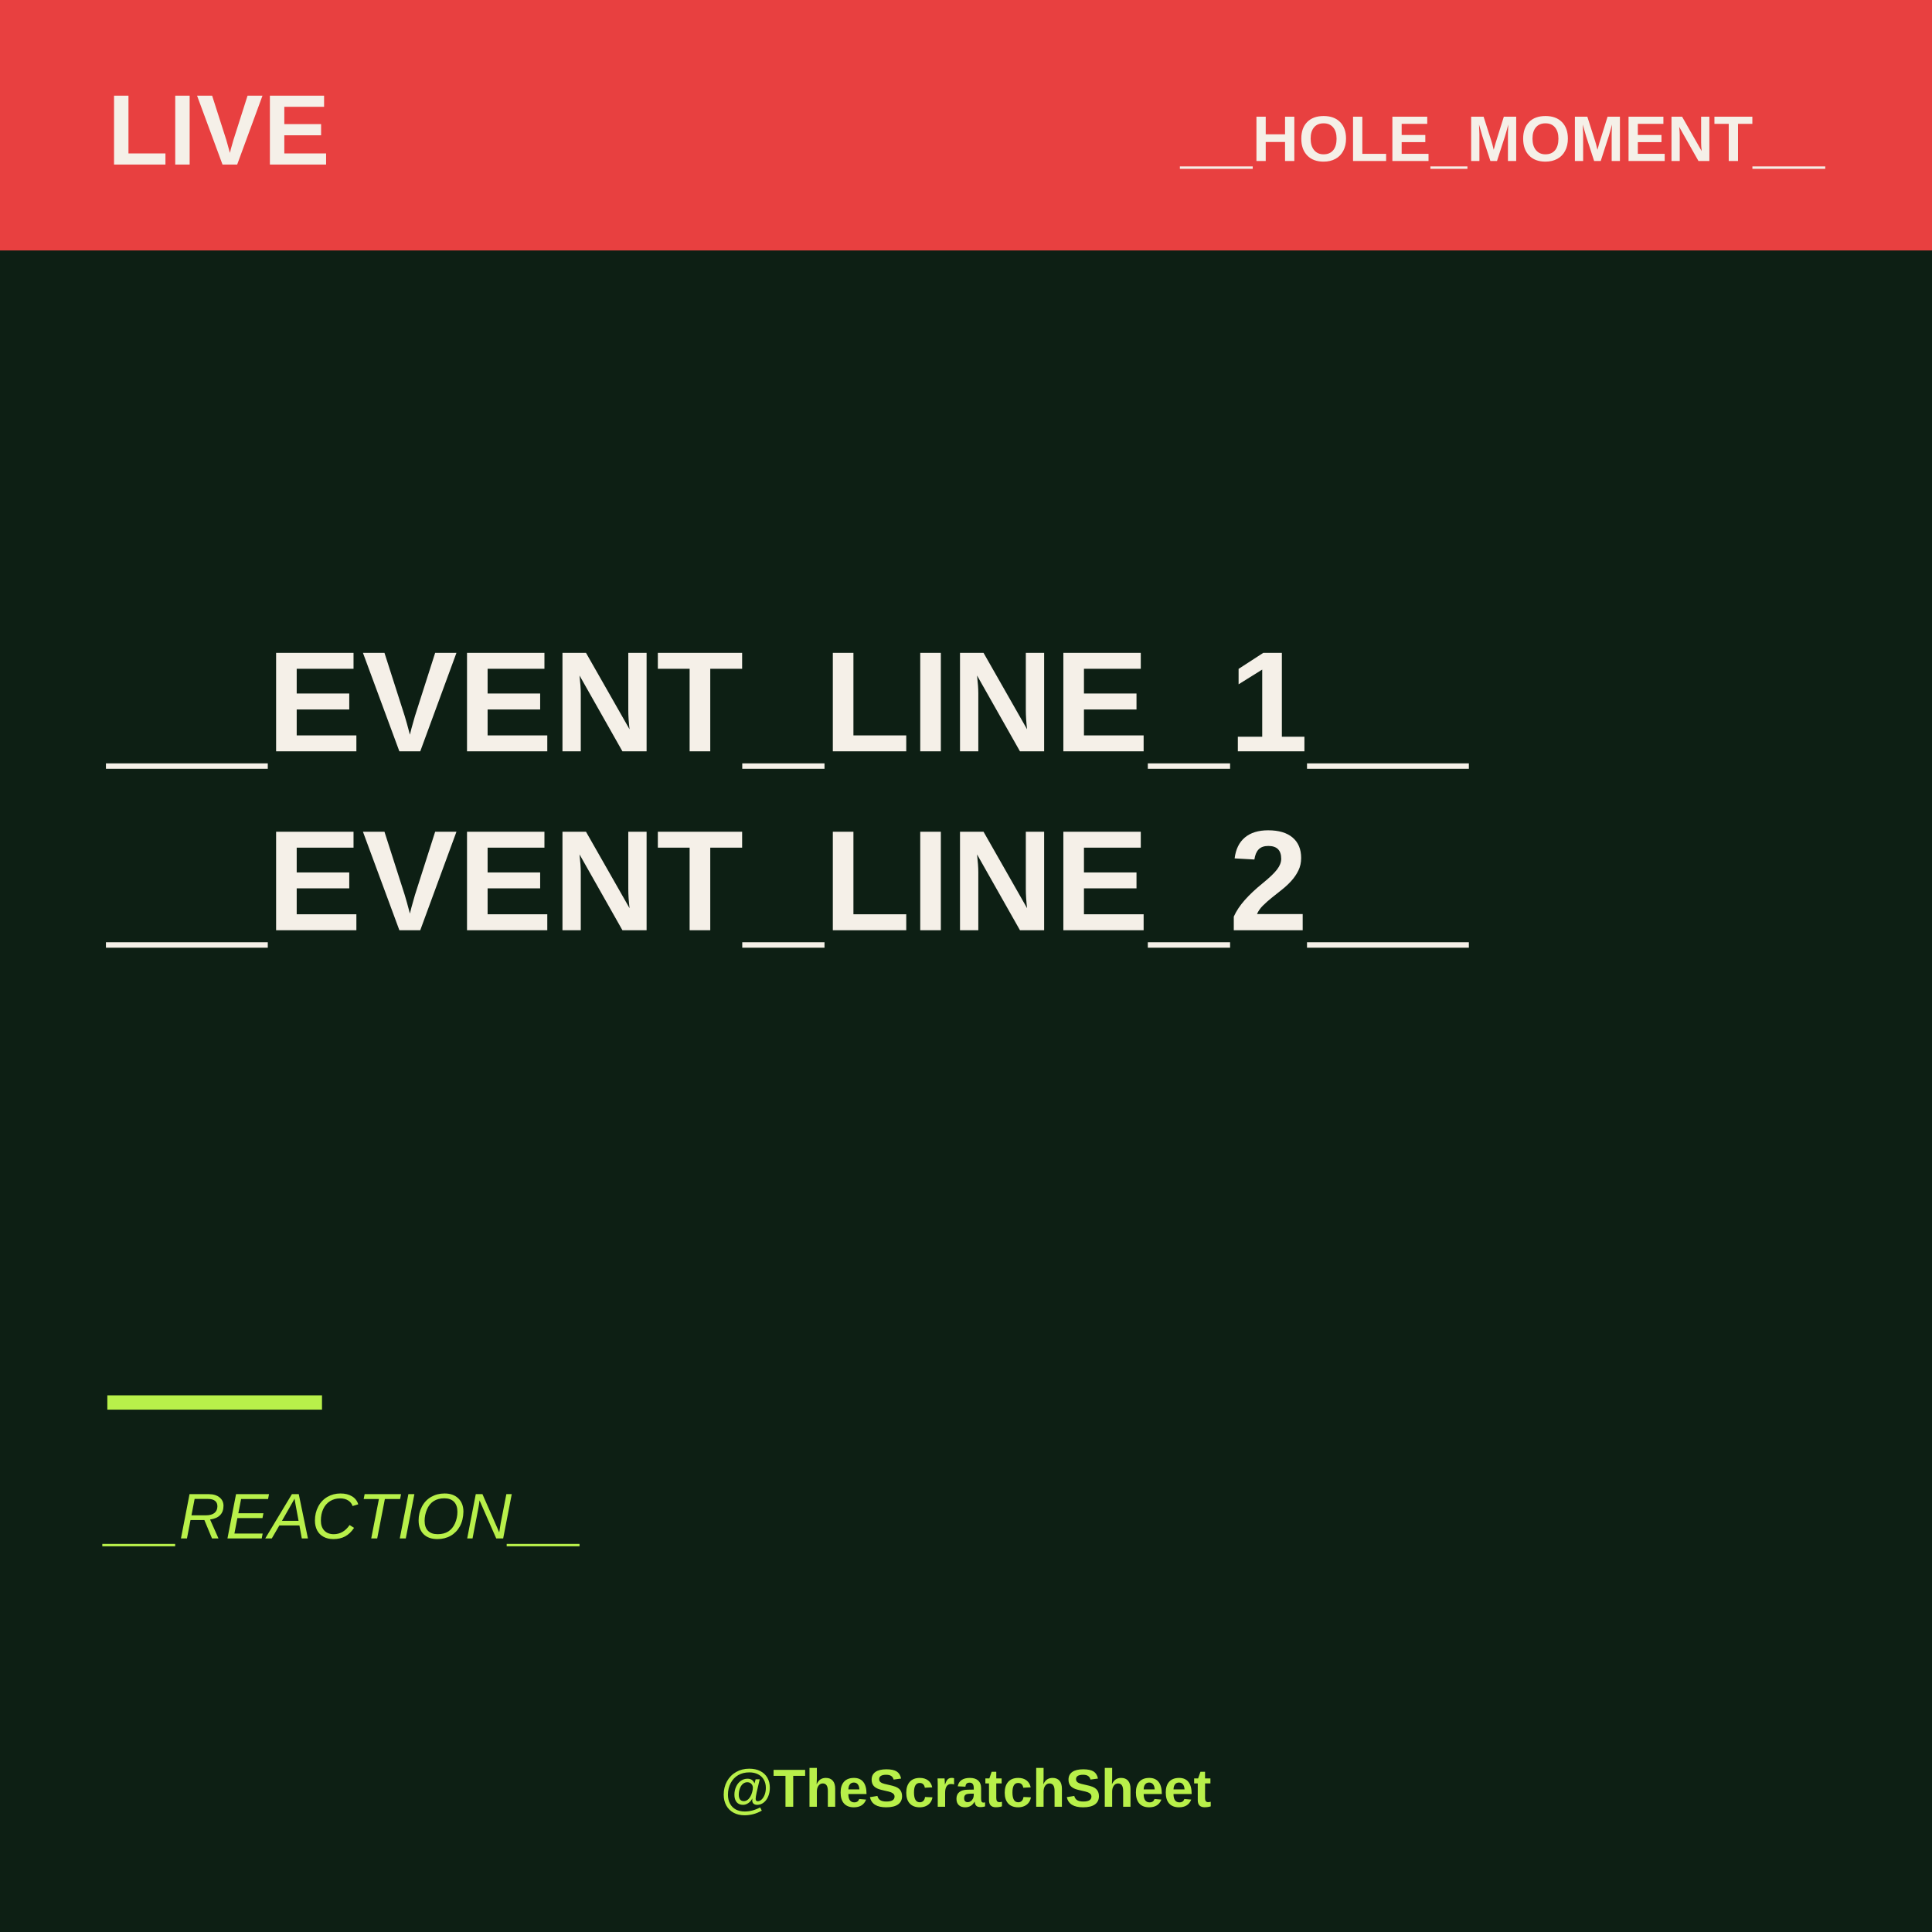
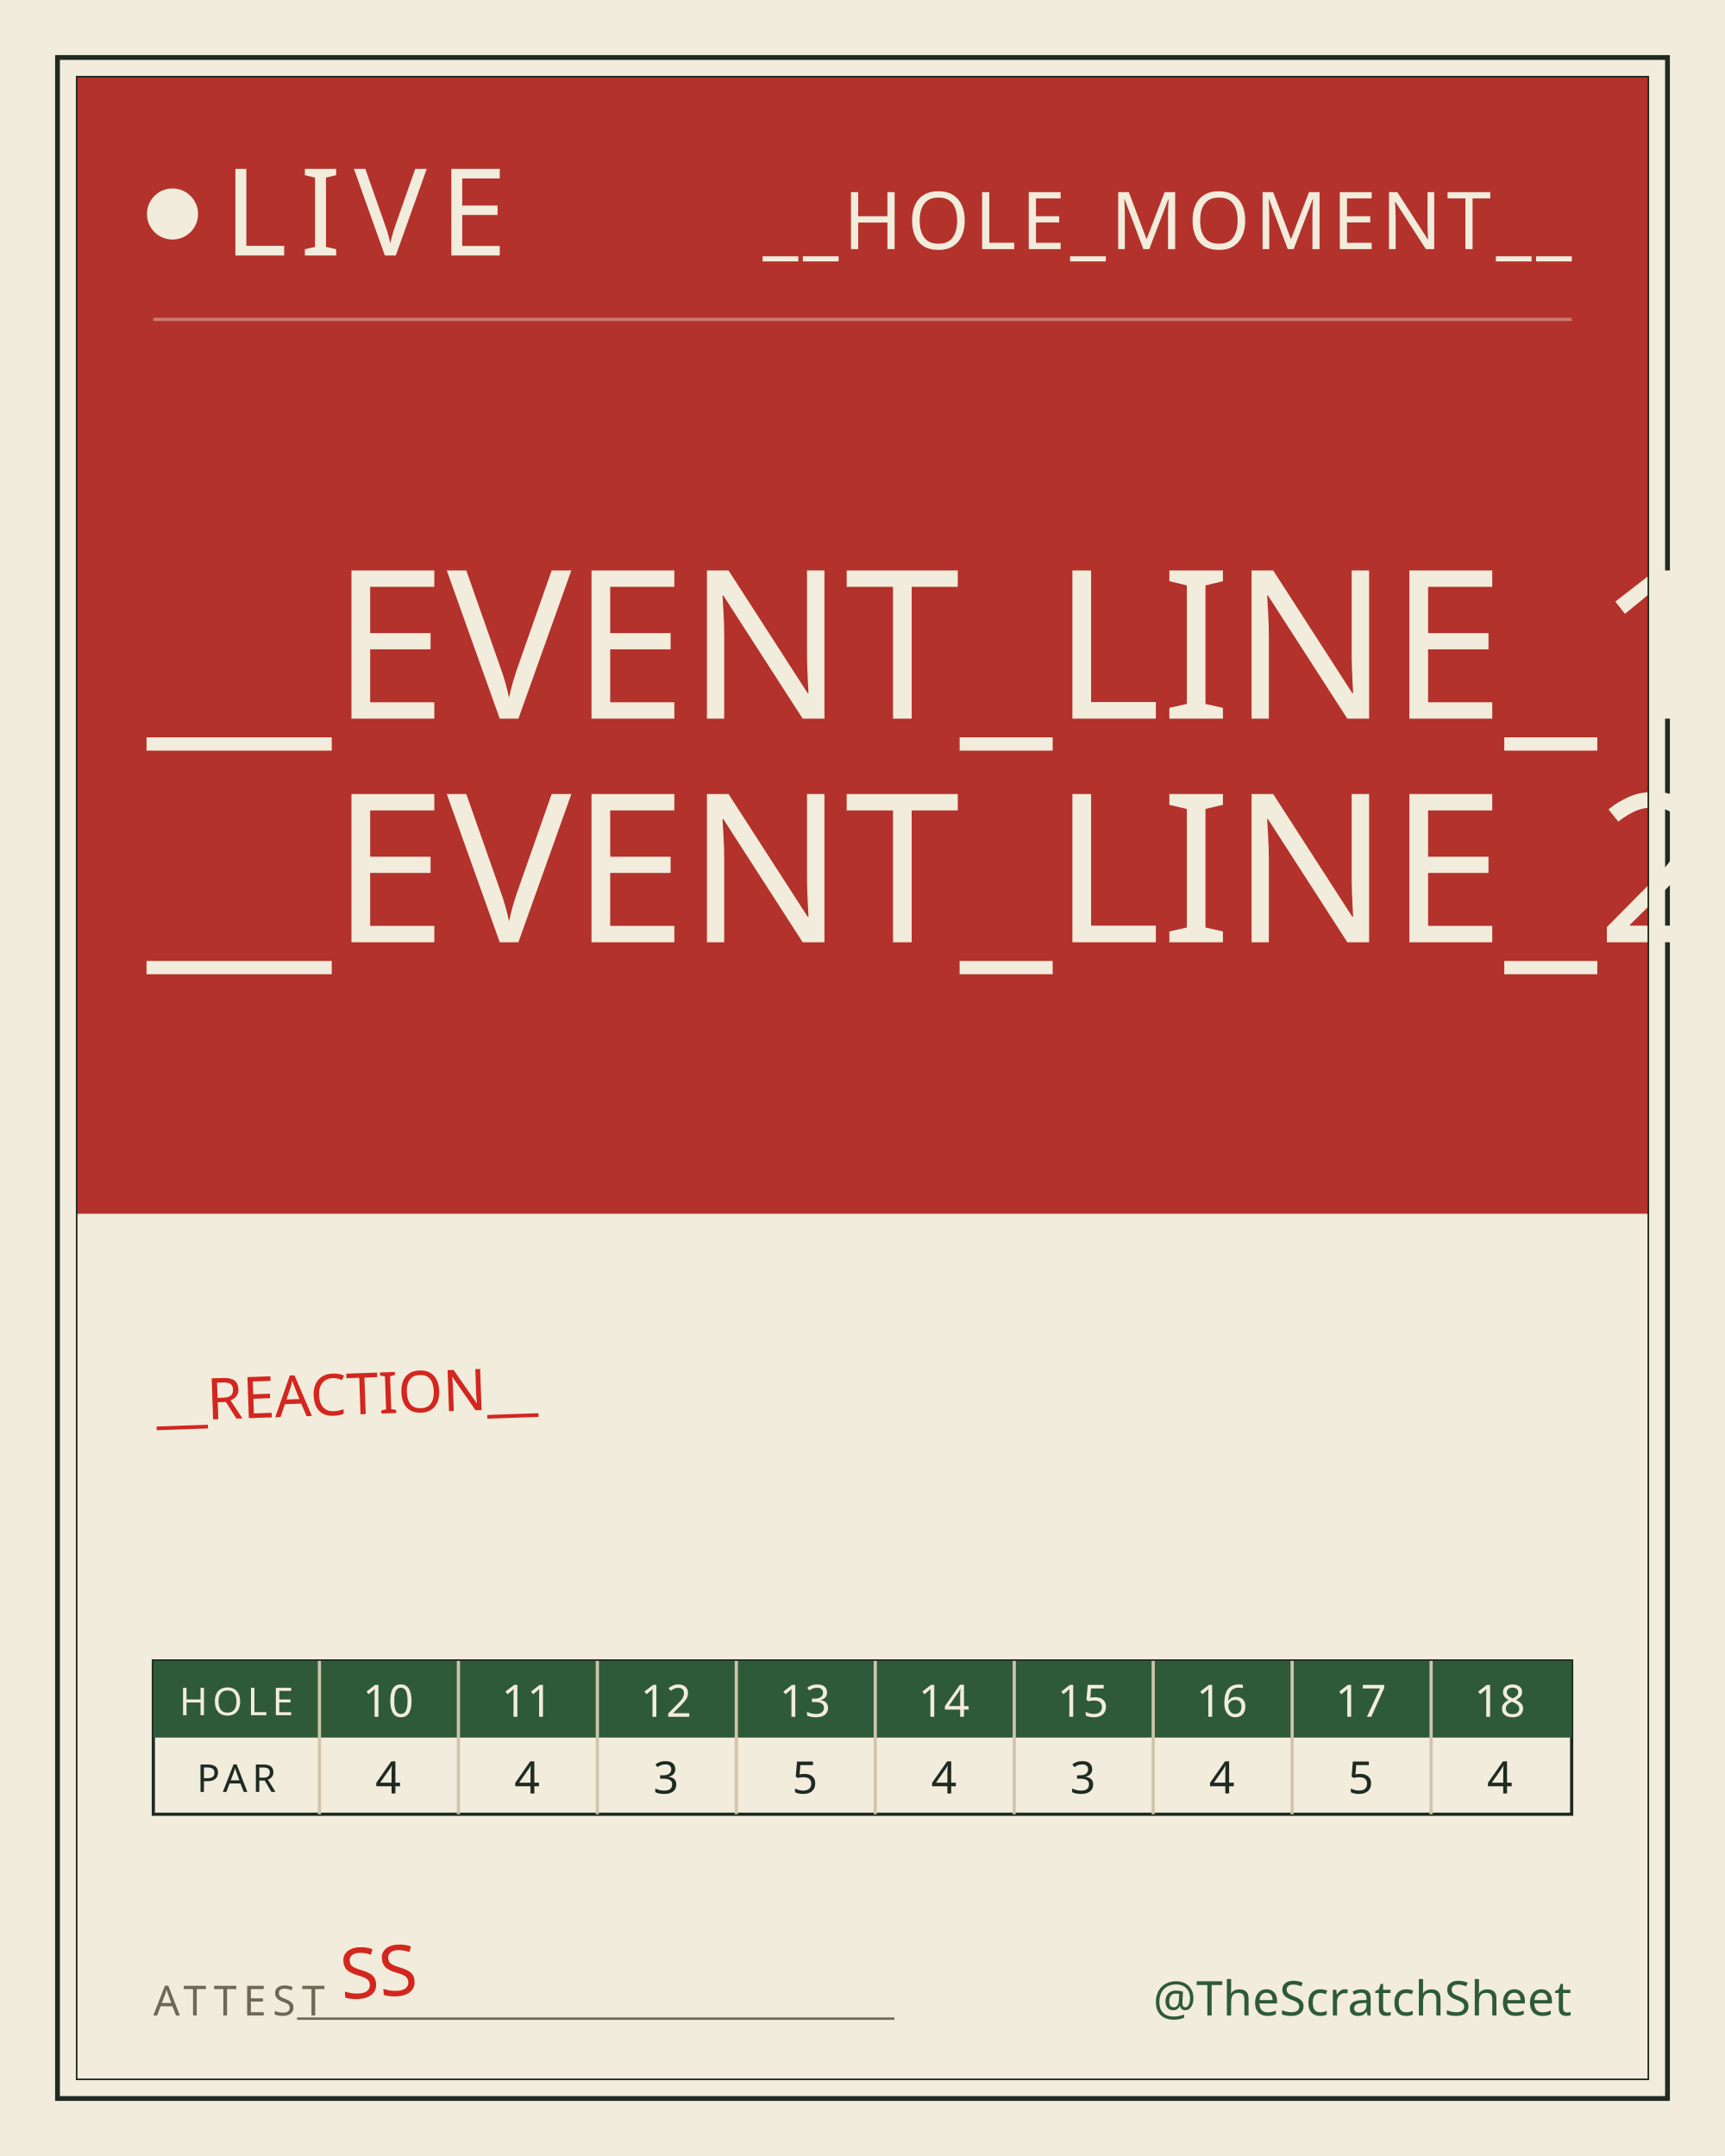
- <svg xmlns="http://www.w3.org/2000/svg" width="1080" height="1080">
-   <rect width="1080" height="1080" fill="#0D1F14" />
-   <rect width="1080" height="140" fill="#E84040" />
-   <text x="60" y="92" font-family="Arial" font-weight="bold" font-size="56" fill="#F5F0E8">LIVE</text>
-   <text x="1020" y="90" font-family="Arial" font-weight="bold" font-size="36" fill="#F5F0E8" text-anchor="end">__HOLE_MOMENT__</text>
-   <text x="60" y="420" font-family="Arial" font-weight="bold" font-size="80" fill="#F5F0E8">__EVENT_LINE_1__</text>
-   <text x="60" y="520" font-family="Arial" font-weight="bold" font-size="80" fill="#F5F0E8">__EVENT_LINE_2__</text>
-   <rect x="60" y="780" width="120" height="8" fill="#B8F04A" />
-   <text x="60" y="860" font-family="Arial" font-style="italic" font-size="36" fill="#B8F04A">__REACTION__</text>
-   <text x="540" y="1010" font-family="Arial" font-weight="bold" font-size="30" fill="#B8F04A" text-anchor="middle">@TheScratchSheet</text>
+ <svg xmlns="http://www.w3.org/2000/svg" width="1080" height="1350" viewBox="0 0 1080 1350">
+   <rect width="1080" height="1350" fill="#F2ECDC" />
+   <rect x="36" y="36" width="1008" height="1278" fill="none" stroke="#1E2A22" stroke-width="3" />
+   <rect x="48" y="48" width="984" height="712" fill="#B3322B" />
+   <circle cx="108" cy="134" r="16" fill="#F2ECDC" />
+   <text x="140" y="160" font-family="Anton" font-size="76" fill="#F2ECDC" letter-spacing="8">LIVE</text>
+   <text x="984" y="156" font-family="Anton" font-size="50" fill="#F2ECDC" letter-spacing="3" text-anchor="end" data-fit="520">__HOLE_MOMENT__</text>
+   <line x1="96" y1="200" x2="984" y2="200" stroke="#F2ECDC" stroke-opacity="0.4" stroke-width="2" />
+   <text font-family="Anton" font-size="130" fill="#F2ECDC" data-fit="880">
+     <tspan x="92" y="450">__EVENT_LINE_1__</tspan>
+     <tspan x="92" y="590">__EVENT_LINE_2__</tspan>
+   </text>
+   <rect x="48" y="48" width="984" height="1254" fill="none" stroke="#1E2A22" stroke-width="1" />
+   <text x="98" y="890" font-family="Permanent Marker" font-size="36" fill="#D3261F" transform="rotate(-2 98 890)" data-fit="880">__REACTION__</text>
+   <g font-family="Barlow Condensed SemiBold" text-anchor="middle">
+     <rect x="96" y="1040" width="888" height="96" fill="none" stroke="#1E2A22" stroke-width="2" />
+     <rect x="96" y="1040" width="888" height="48" fill="#2E5A3A" />
+     <text x="148" y="1074" font-size="24" fill="#F2ECDC" letter-spacing="3">HOLE</text>
+     <text x="148" y="1122" font-size="24" fill="#1E2A22" letter-spacing="3">PAR</text>
+     <line x1="200" y1="1040" x2="200" y2="1136" stroke="#CFC5AC" stroke-width="2" />
+     <text x="243" y="1075" font-size="28" fill="#F2ECDC">10</text>
+     <text x="243" y="1123" font-size="28" fill="#1E2A22">4</text>
+     <line x1="287" y1="1040" x2="287" y2="1136" stroke="#CFC5AC" stroke-width="2" />
+     <text x="330" y="1075" font-size="28" fill="#F2ECDC">11</text>
+     <text x="330" y="1123" font-size="28" fill="#1E2A22">4</text>
+     <line x1="374" y1="1040" x2="374" y2="1136" stroke="#CFC5AC" stroke-width="2" />
+     <text x="417" y="1075" font-size="28" fill="#F2ECDC">12</text>
+     <text x="417" y="1123" font-size="28" fill="#1E2A22">3</text>
+     <line x1="461" y1="1040" x2="461" y2="1136" stroke="#CFC5AC" stroke-width="2" />
+     <text x="504" y="1075" font-size="28" fill="#F2ECDC">13</text>
+     <text x="504" y="1123" font-size="28" fill="#1E2A22">5</text>
+     <line x1="548" y1="1040" x2="548" y2="1136" stroke="#CFC5AC" stroke-width="2" />
+     <text x="591" y="1075" font-size="28" fill="#F2ECDC">14</text>
+     <text x="591" y="1123" font-size="28" fill="#1E2A22">4</text>
+     <line x1="635" y1="1040" x2="635" y2="1136" stroke="#CFC5AC" stroke-width="2" />
+     <text x="678" y="1075" font-size="28" fill="#F2ECDC">15</text>
+     <text x="678" y="1123" font-size="28" fill="#1E2A22">3</text>
+     <line x1="722" y1="1040" x2="722" y2="1136" stroke="#CFC5AC" stroke-width="2" />
+     <text x="765" y="1075" font-size="28" fill="#F2ECDC">16</text>
+     <text x="765" y="1123" font-size="28" fill="#1E2A22">4</text>
+     <line x1="809" y1="1040" x2="809" y2="1136" stroke="#CFC5AC" stroke-width="2" />
+     <text x="852" y="1075" font-size="28" fill="#F2ECDC">17</text>
+     <text x="852" y="1123" font-size="28" fill="#1E2A22">5</text>
+     <line x1="896" y1="1040" x2="896" y2="1136" stroke="#CFC5AC" stroke-width="2" />
+     <text x="939" y="1075" font-size="28" fill="#F2ECDC">18</text>
+     <text x="939" y="1123" font-size="28" fill="#1E2A22">4</text>
+   </g>
+   <text x="96" y="1262" font-family="Barlow Condensed SemiBold" font-size="26" fill="#6E6857" letter-spacing="4">ATTEST</text>
+   <line x1="186" y1="1264" x2="560" y2="1264" stroke="#6E6857" stroke-width="1.5" />
+   <text x="214" y="1252" font-family="Permanent Marker" font-size="44" fill="#D3261F" transform="rotate(-4 214 1252)">SS</text>
+   <text x="984" y="1262" font-family="Barlow SemiBold" font-size="30" fill="#2E5A3A" text-anchor="end">@TheScratchSheet</text>
</svg>
